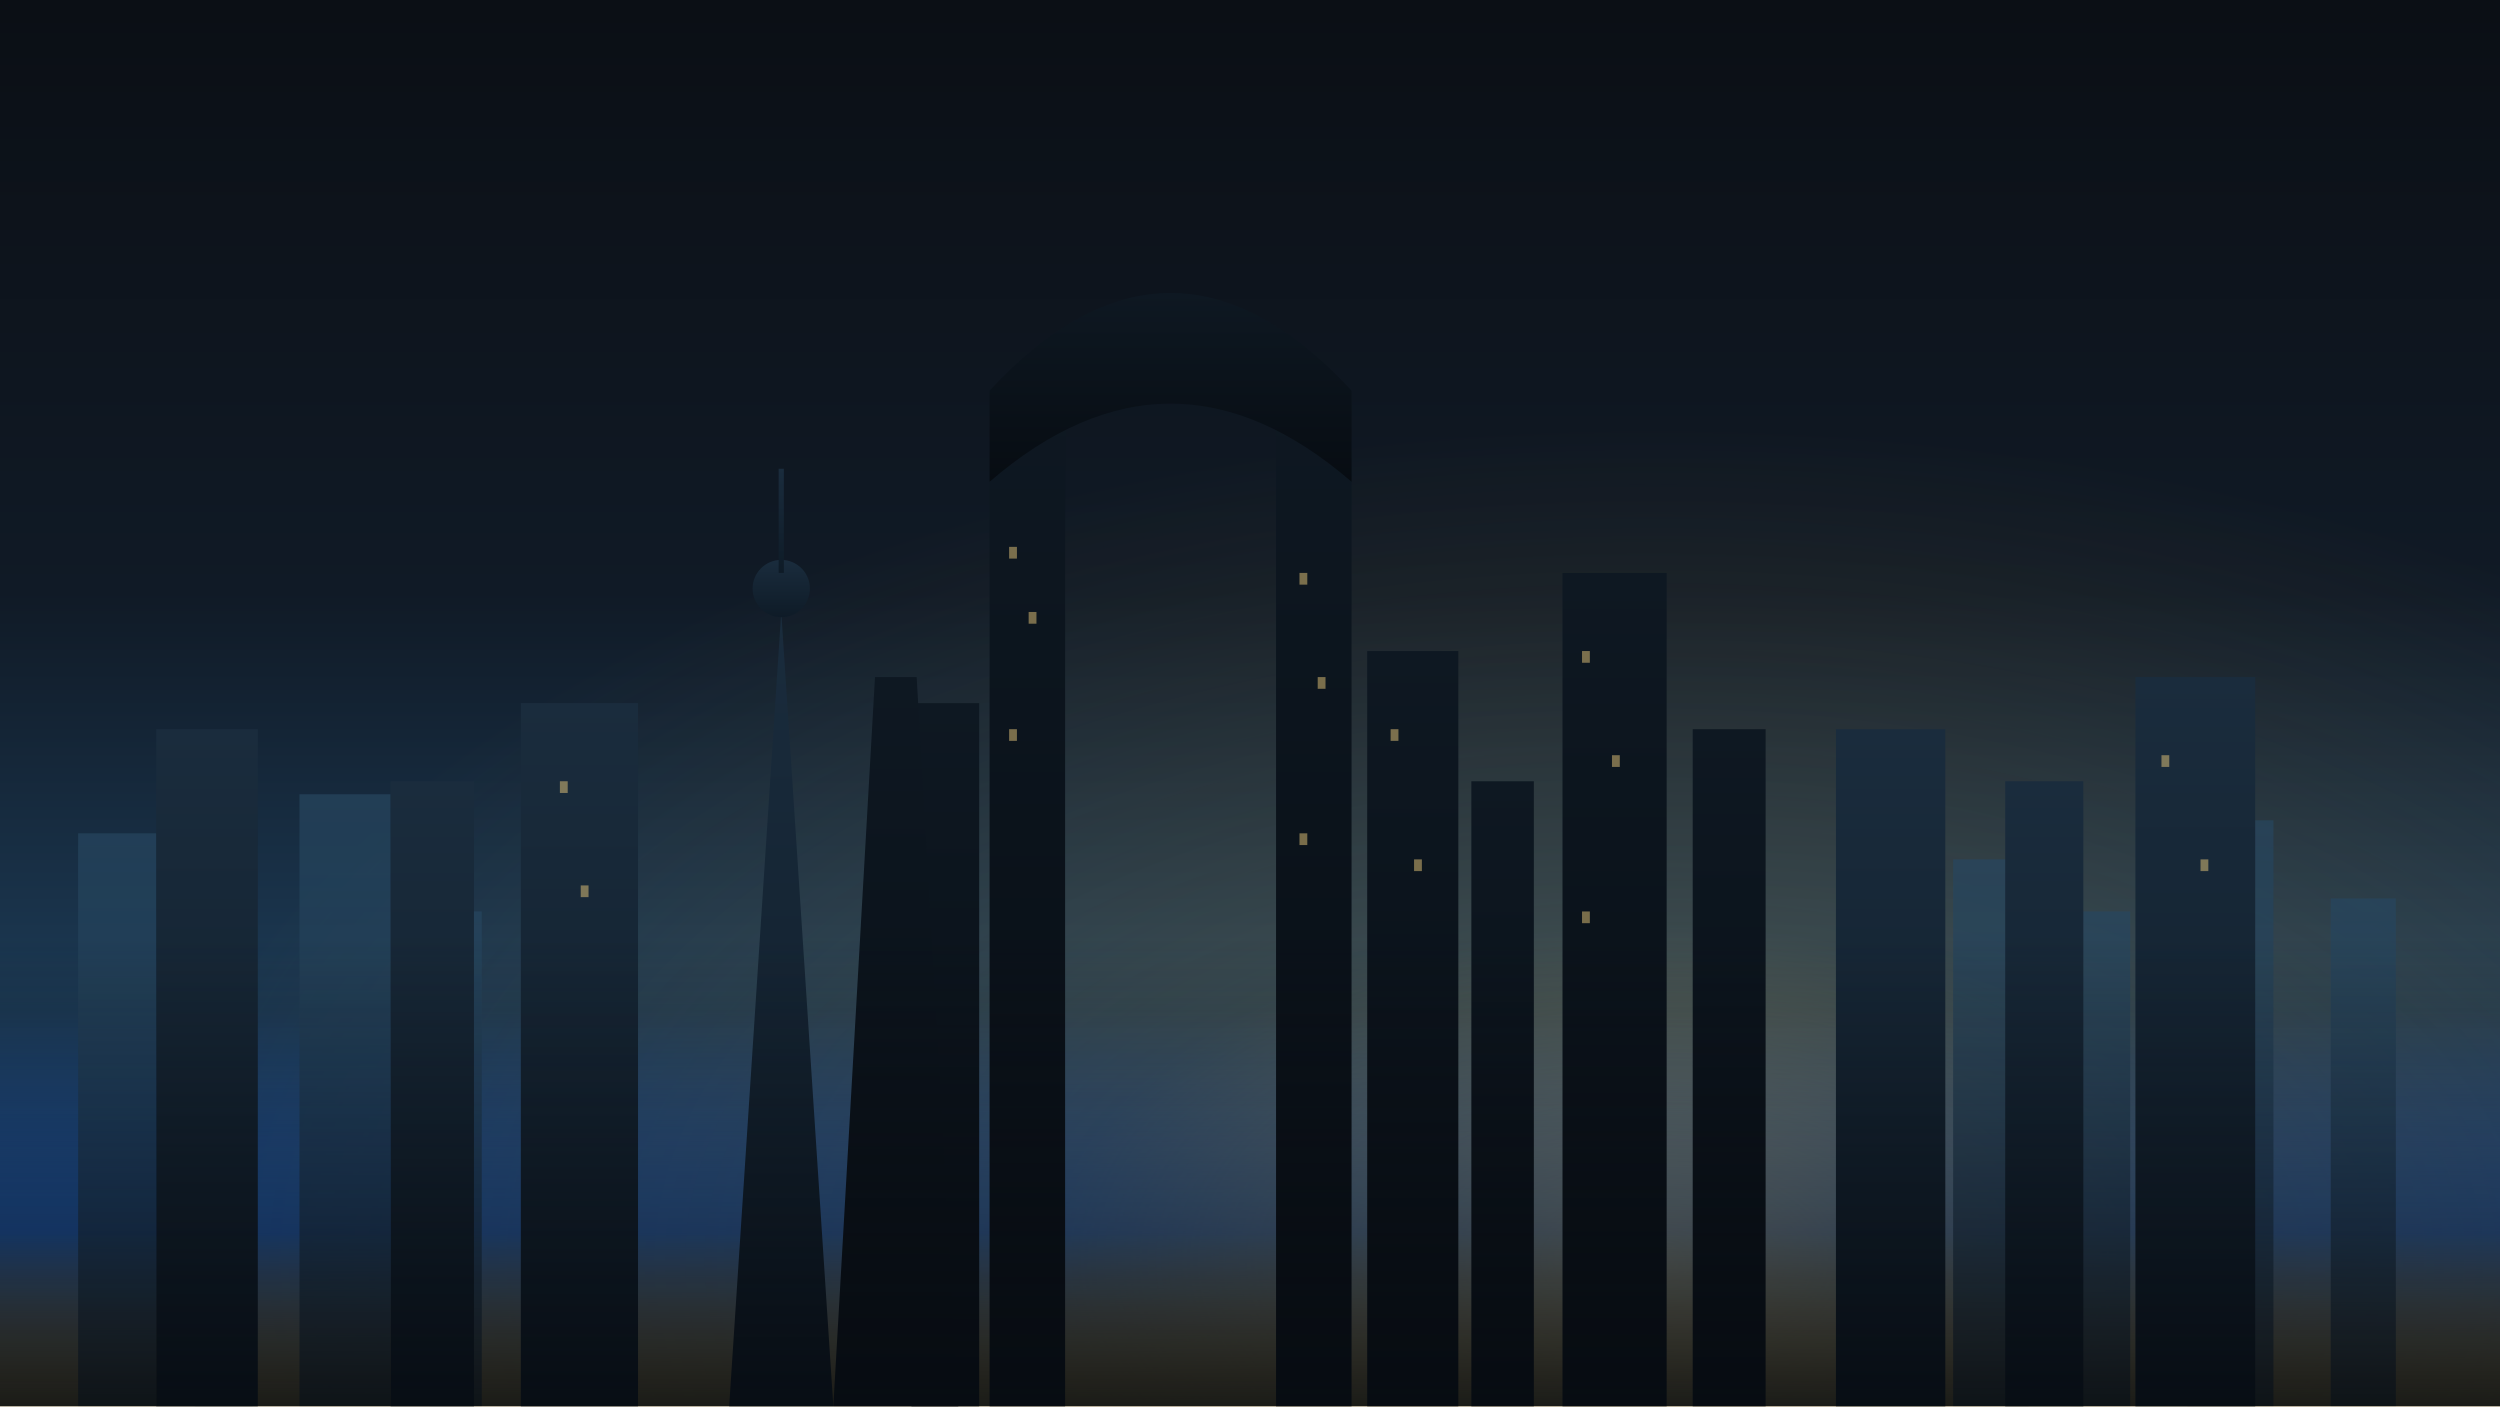
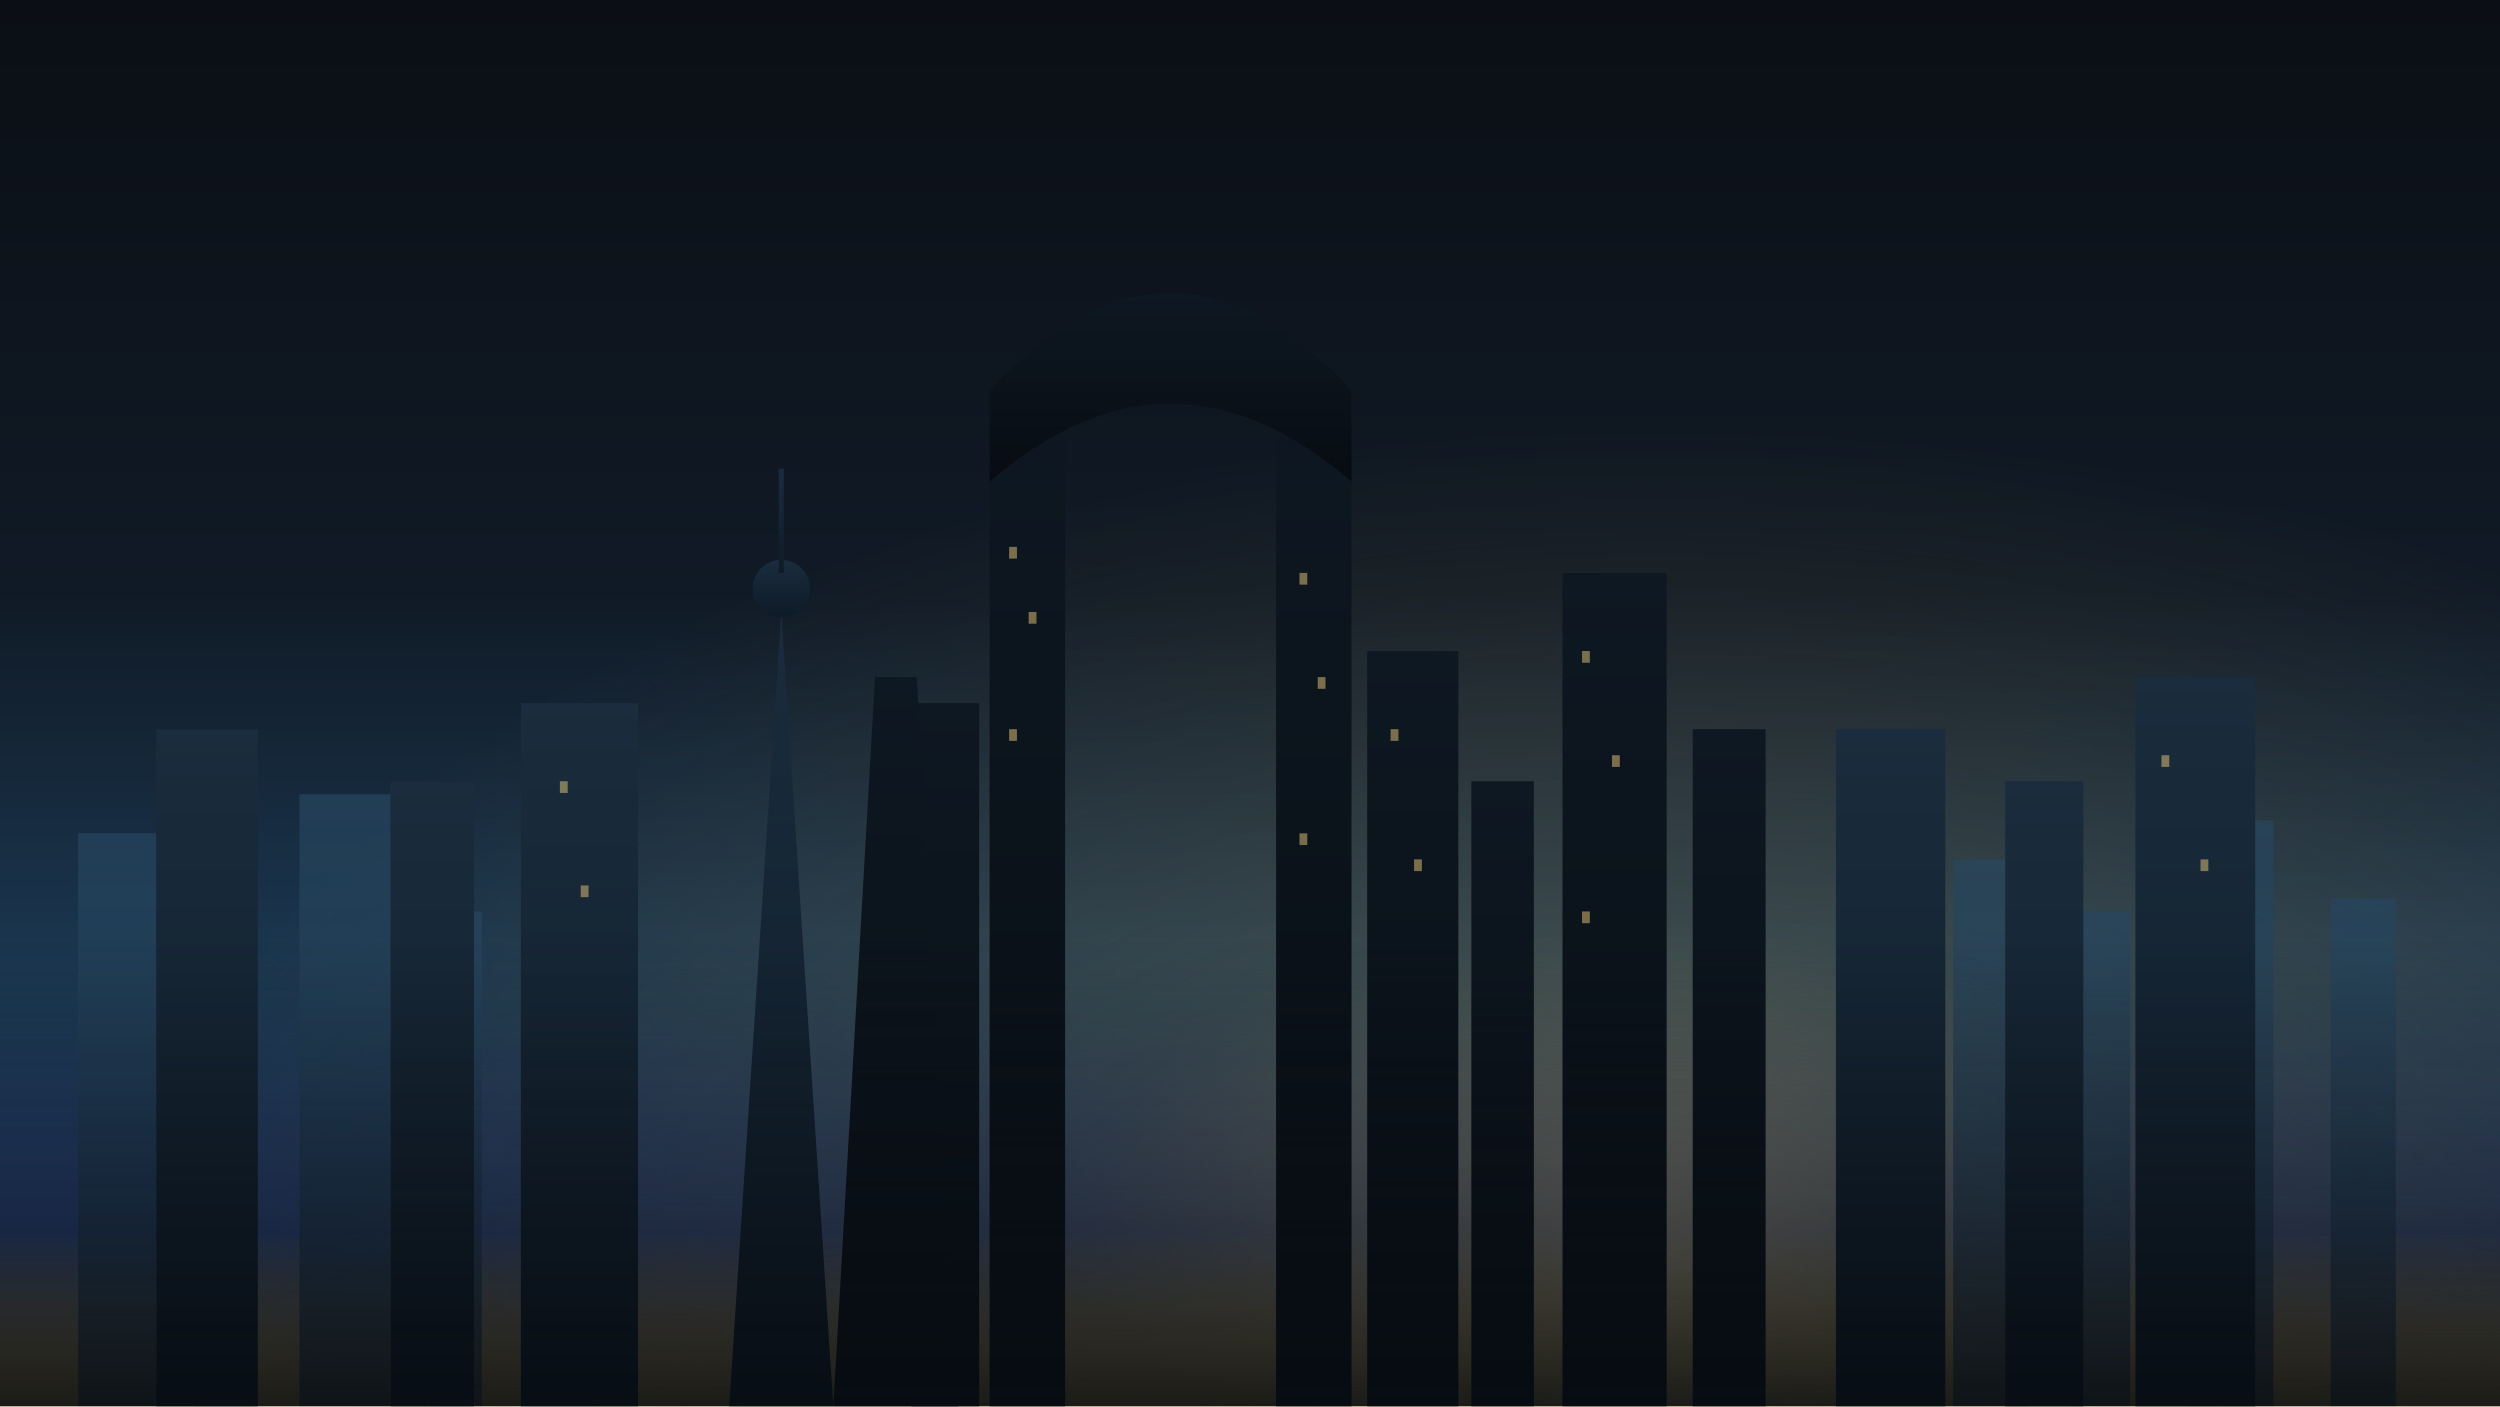
<svg xmlns="http://www.w3.org/2000/svg" viewBox="0 0 1920 1080" preserveAspectRatio="xMidYMid slice" role="img" aria-label="Riyadh skyline at dusk">
  <defs>
    <linearGradient id="sky" x1="0" y1="0" x2="0" y2="1">
      <stop offset="0" stop-color="#0B0F15" />
      <stop offset="0.42" stop-color="#101A26" />
      <stop offset="0.72" stop-color="#1C3A55" />
-       <stop offset="0.88" stop-color="#2265C4" />
+       <stop offset="0.88" stop-color="#2B4782" />
      <stop offset="1" stop-color="#C9A24B" />
    </linearGradient>
    <radialGradient id="dusk" cx="0.66" cy="0.9" r="0.6">
      <stop offset="0" stop-color="#E7C77A" stop-opacity="0.55" />
      <stop offset="0.4" stop-color="#C9A24B" stop-opacity="0.18" />
      <stop offset="1" stop-color="#C9A24B" stop-opacity="0" />
    </radialGradient>
    <linearGradient id="t-far" x1="0" y1="0" x2="0" y2="1">
      <stop offset="0" stop-color="#26465F" />
      <stop offset="1" stop-color="#1B3349" />
    </linearGradient>
    <linearGradient id="t-mid" x1="0" y1="0" x2="0" y2="1">
      <stop offset="0" stop-color="#1A2C3D" />
      <stop offset="1" stop-color="#0E1B27" />
    </linearGradient>
    <linearGradient id="t-near" x1="0" y1="0" x2="0" y2="1">
      <stop offset="0" stop-color="#0E1822" />
      <stop offset="1" stop-color="#070C12" />
    </linearGradient>
    <linearGradient id="haze" x1="0" y1="0" x2="0" y2="1">
      <stop offset="0" stop-color="#0B0F15" stop-opacity="0" />
      <stop offset="1" stop-color="#070C12" stop-opacity="0.9" />
    </linearGradient>
  </defs>
  <rect width="1920" height="1080" fill="url(#sky)" />
  <rect width="1920" height="1080" fill="url(#dusk)" />
  <g fill="url(#t-far)" opacity="0.7">
    <rect x="60" y="640" width="60" height="440" />
    <rect x="150" y="690" width="44" height="390" />
    <rect x="230" y="610" width="70" height="470" />
    <rect x="330" y="700" width="40" height="380" />
    <rect x="1500" y="660" width="58" height="420" />
    <rect x="1590" y="700" width="46" height="380" />
    <rect x="1680" y="630" width="66" height="450" />
    <rect x="1790" y="690" width="50" height="390" />
  </g>
  <g fill="url(#t-mid)">
    <rect x="120" y="560" width="78" height="520" />
    <rect x="300" y="600" width="64" height="480" />
    <rect x="400" y="540" width="90" height="540" />
    <rect x="1410" y="560" width="84" height="520" />
    <rect x="1540" y="600" width="60" height="480" />
    <rect x="1640" y="520" width="92" height="560" />
    <polygon points="560,1080 600,470 640,1080" />
    <circle cx="600" cy="452" r="22" />
    <rect x="598" y="360" width="4" height="80" />
  </g>
  <g fill="url(#t-near)">
    <rect x="760" y="300" width="58" height="780" />
    <rect x="980" y="300" width="58" height="780" />
    <path d="M760,300 q139,-150 278,0 v70 q-139,-120 -278,0 z" />
    <rect x="700" y="540" width="52" height="540" />
    <rect x="1050" y="500" width="70" height="580" />
    <rect x="1130" y="600" width="48" height="480" />
    <rect x="1200" y="440" width="80" height="640" />
    <rect x="1300" y="560" width="56" height="520" />
    <polygon points="640,1080 672,520 704,520 736,1080" />
  </g>
  <g fill="#E7C77A" opacity="0.5">
    <rect x="775" y="420" width="6" height="9" />
    <rect x="790" y="470" width="6" height="9" />
    <rect x="775" y="560" width="6" height="9" />
    <rect x="998" y="440" width="6" height="9" />
    <rect x="1012" y="520" width="6" height="9" />
    <rect x="998" y="640" width="6" height="9" />
    <rect x="1215" y="500" width="6" height="9" />
    <rect x="1238" y="580" width="6" height="9" />
    <rect x="1215" y="700" width="6" height="9" />
    <rect x="1068" y="560" width="6" height="9" />
    <rect x="1086" y="660" width="6" height="9" />
    <rect x="430" y="600" width="6" height="9" />
    <rect x="446" y="680" width="6" height="9" />
    <rect x="1660" y="580" width="6" height="9" />
    <rect x="1690" y="660" width="6" height="9" />
  </g>
  <rect x="0" y="720" width="1920" height="360" fill="url(#haze)" />
</svg>
